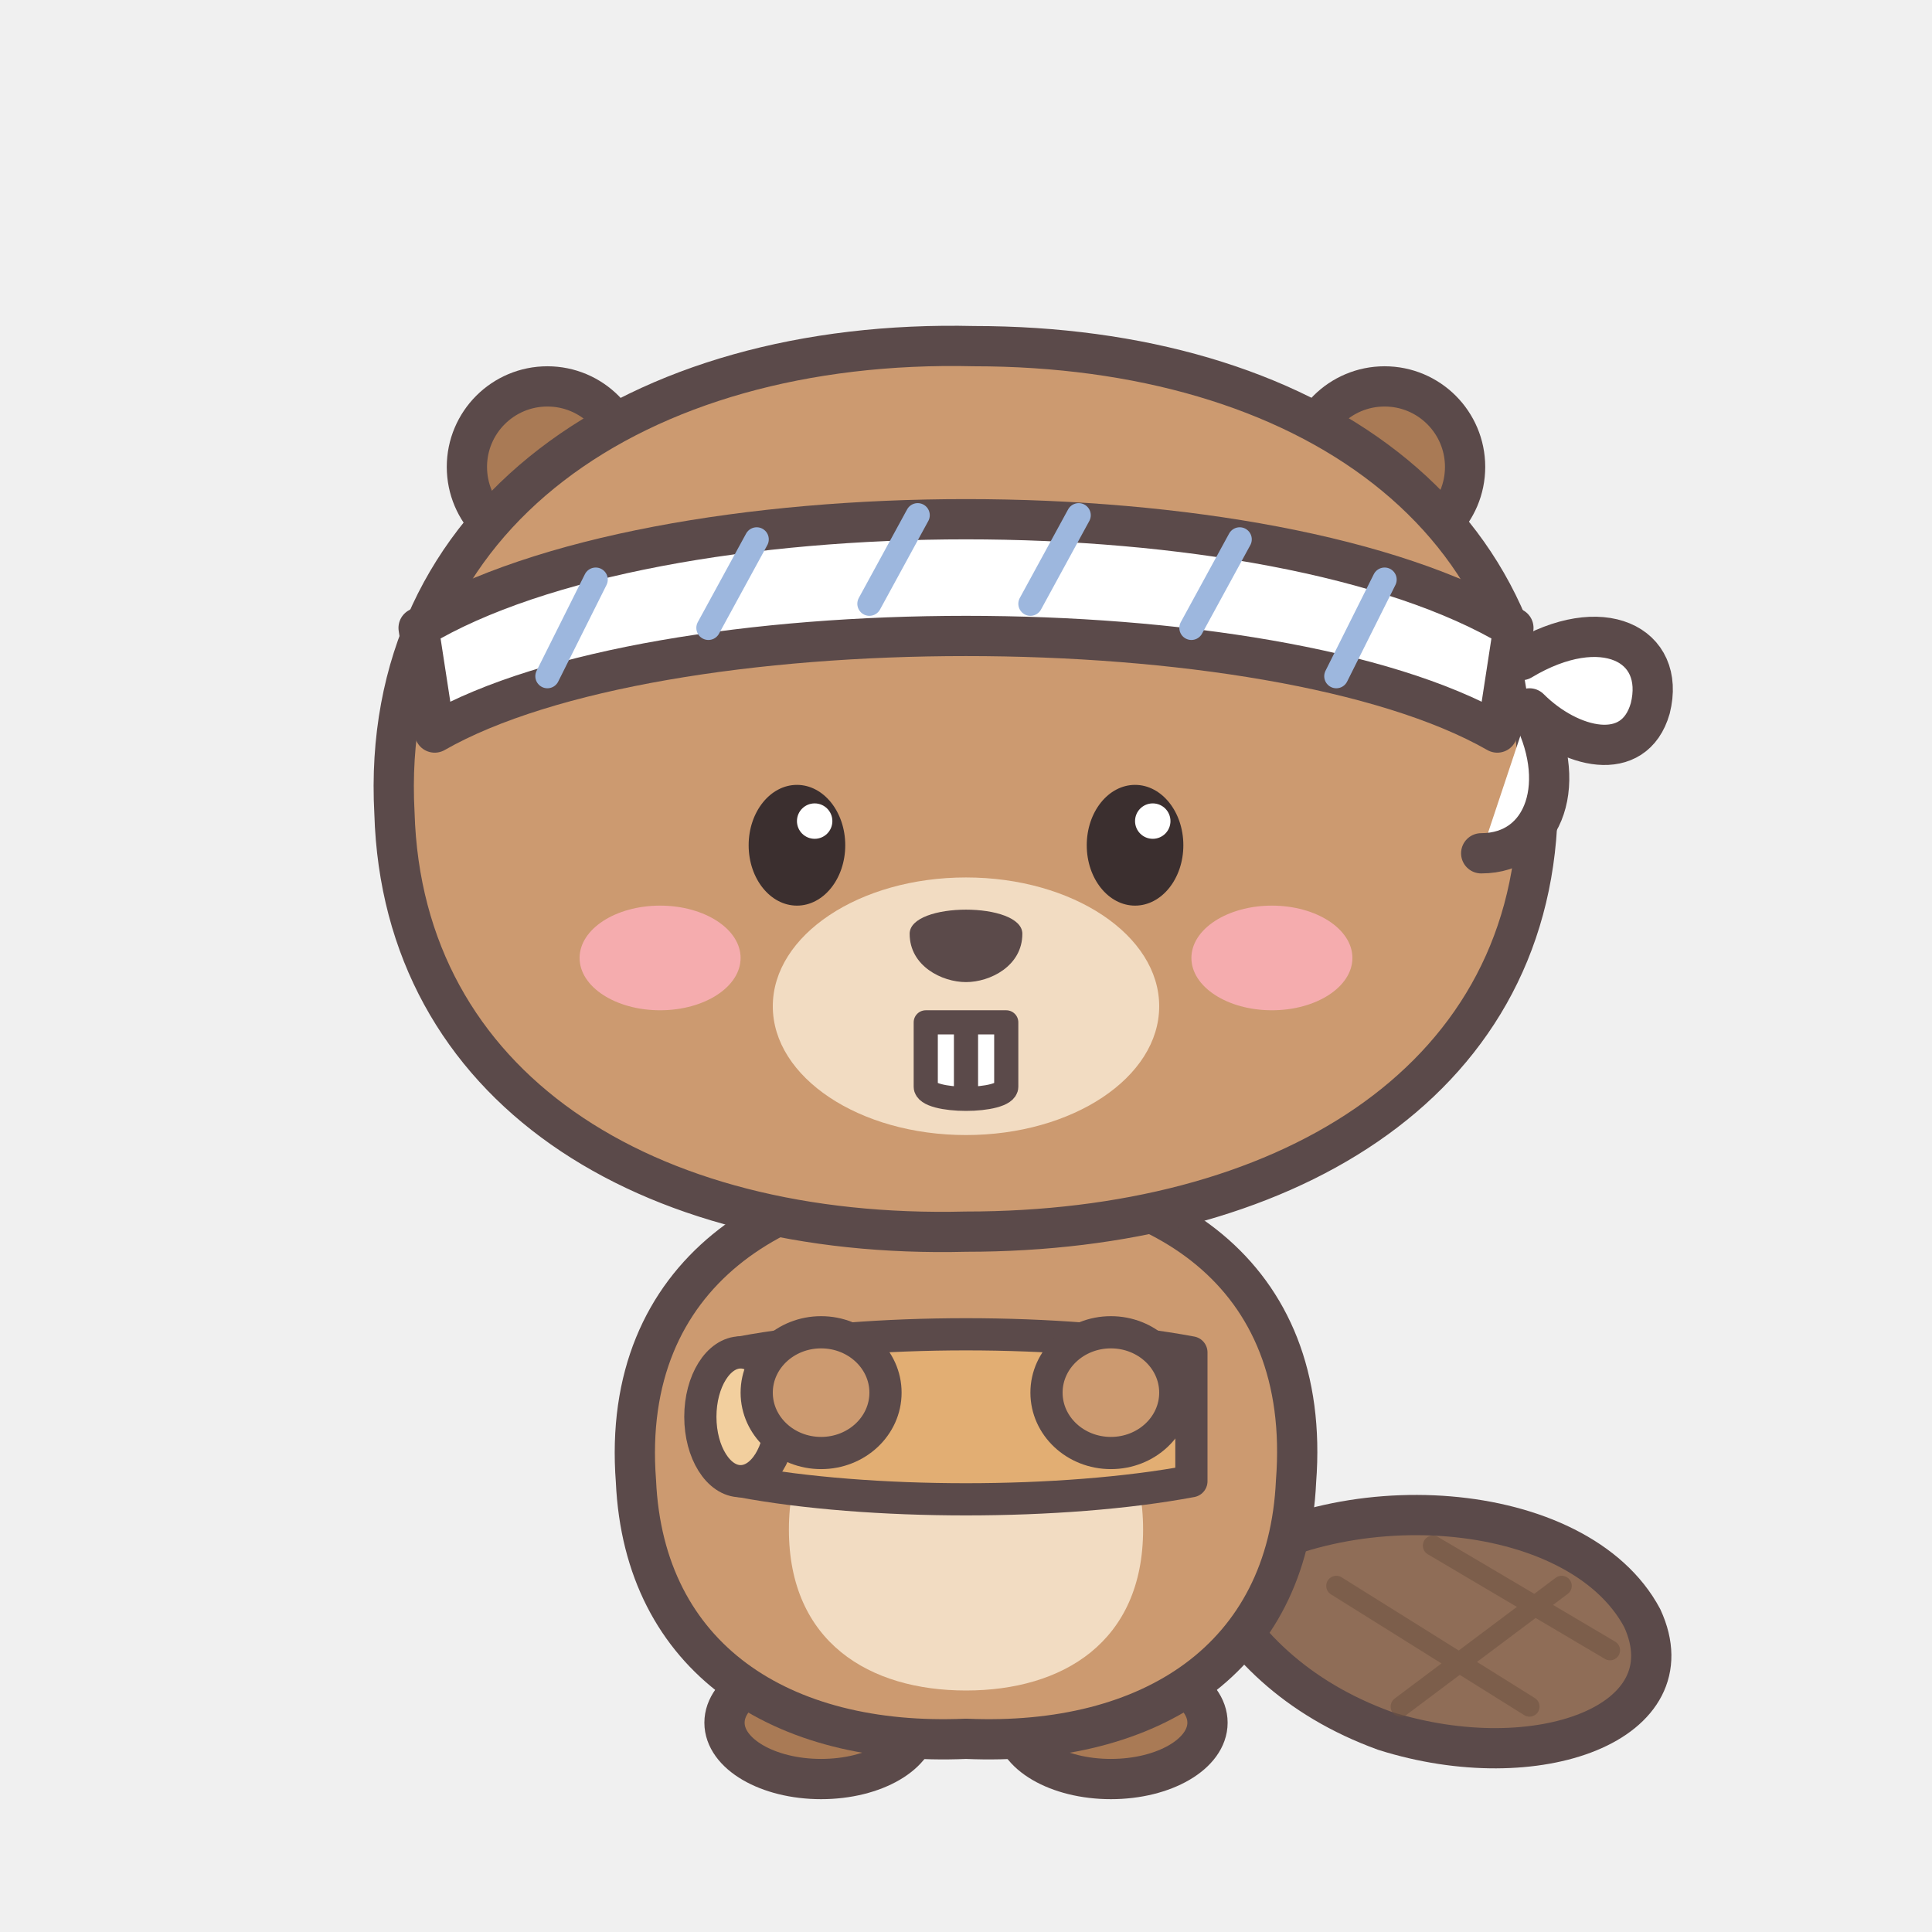
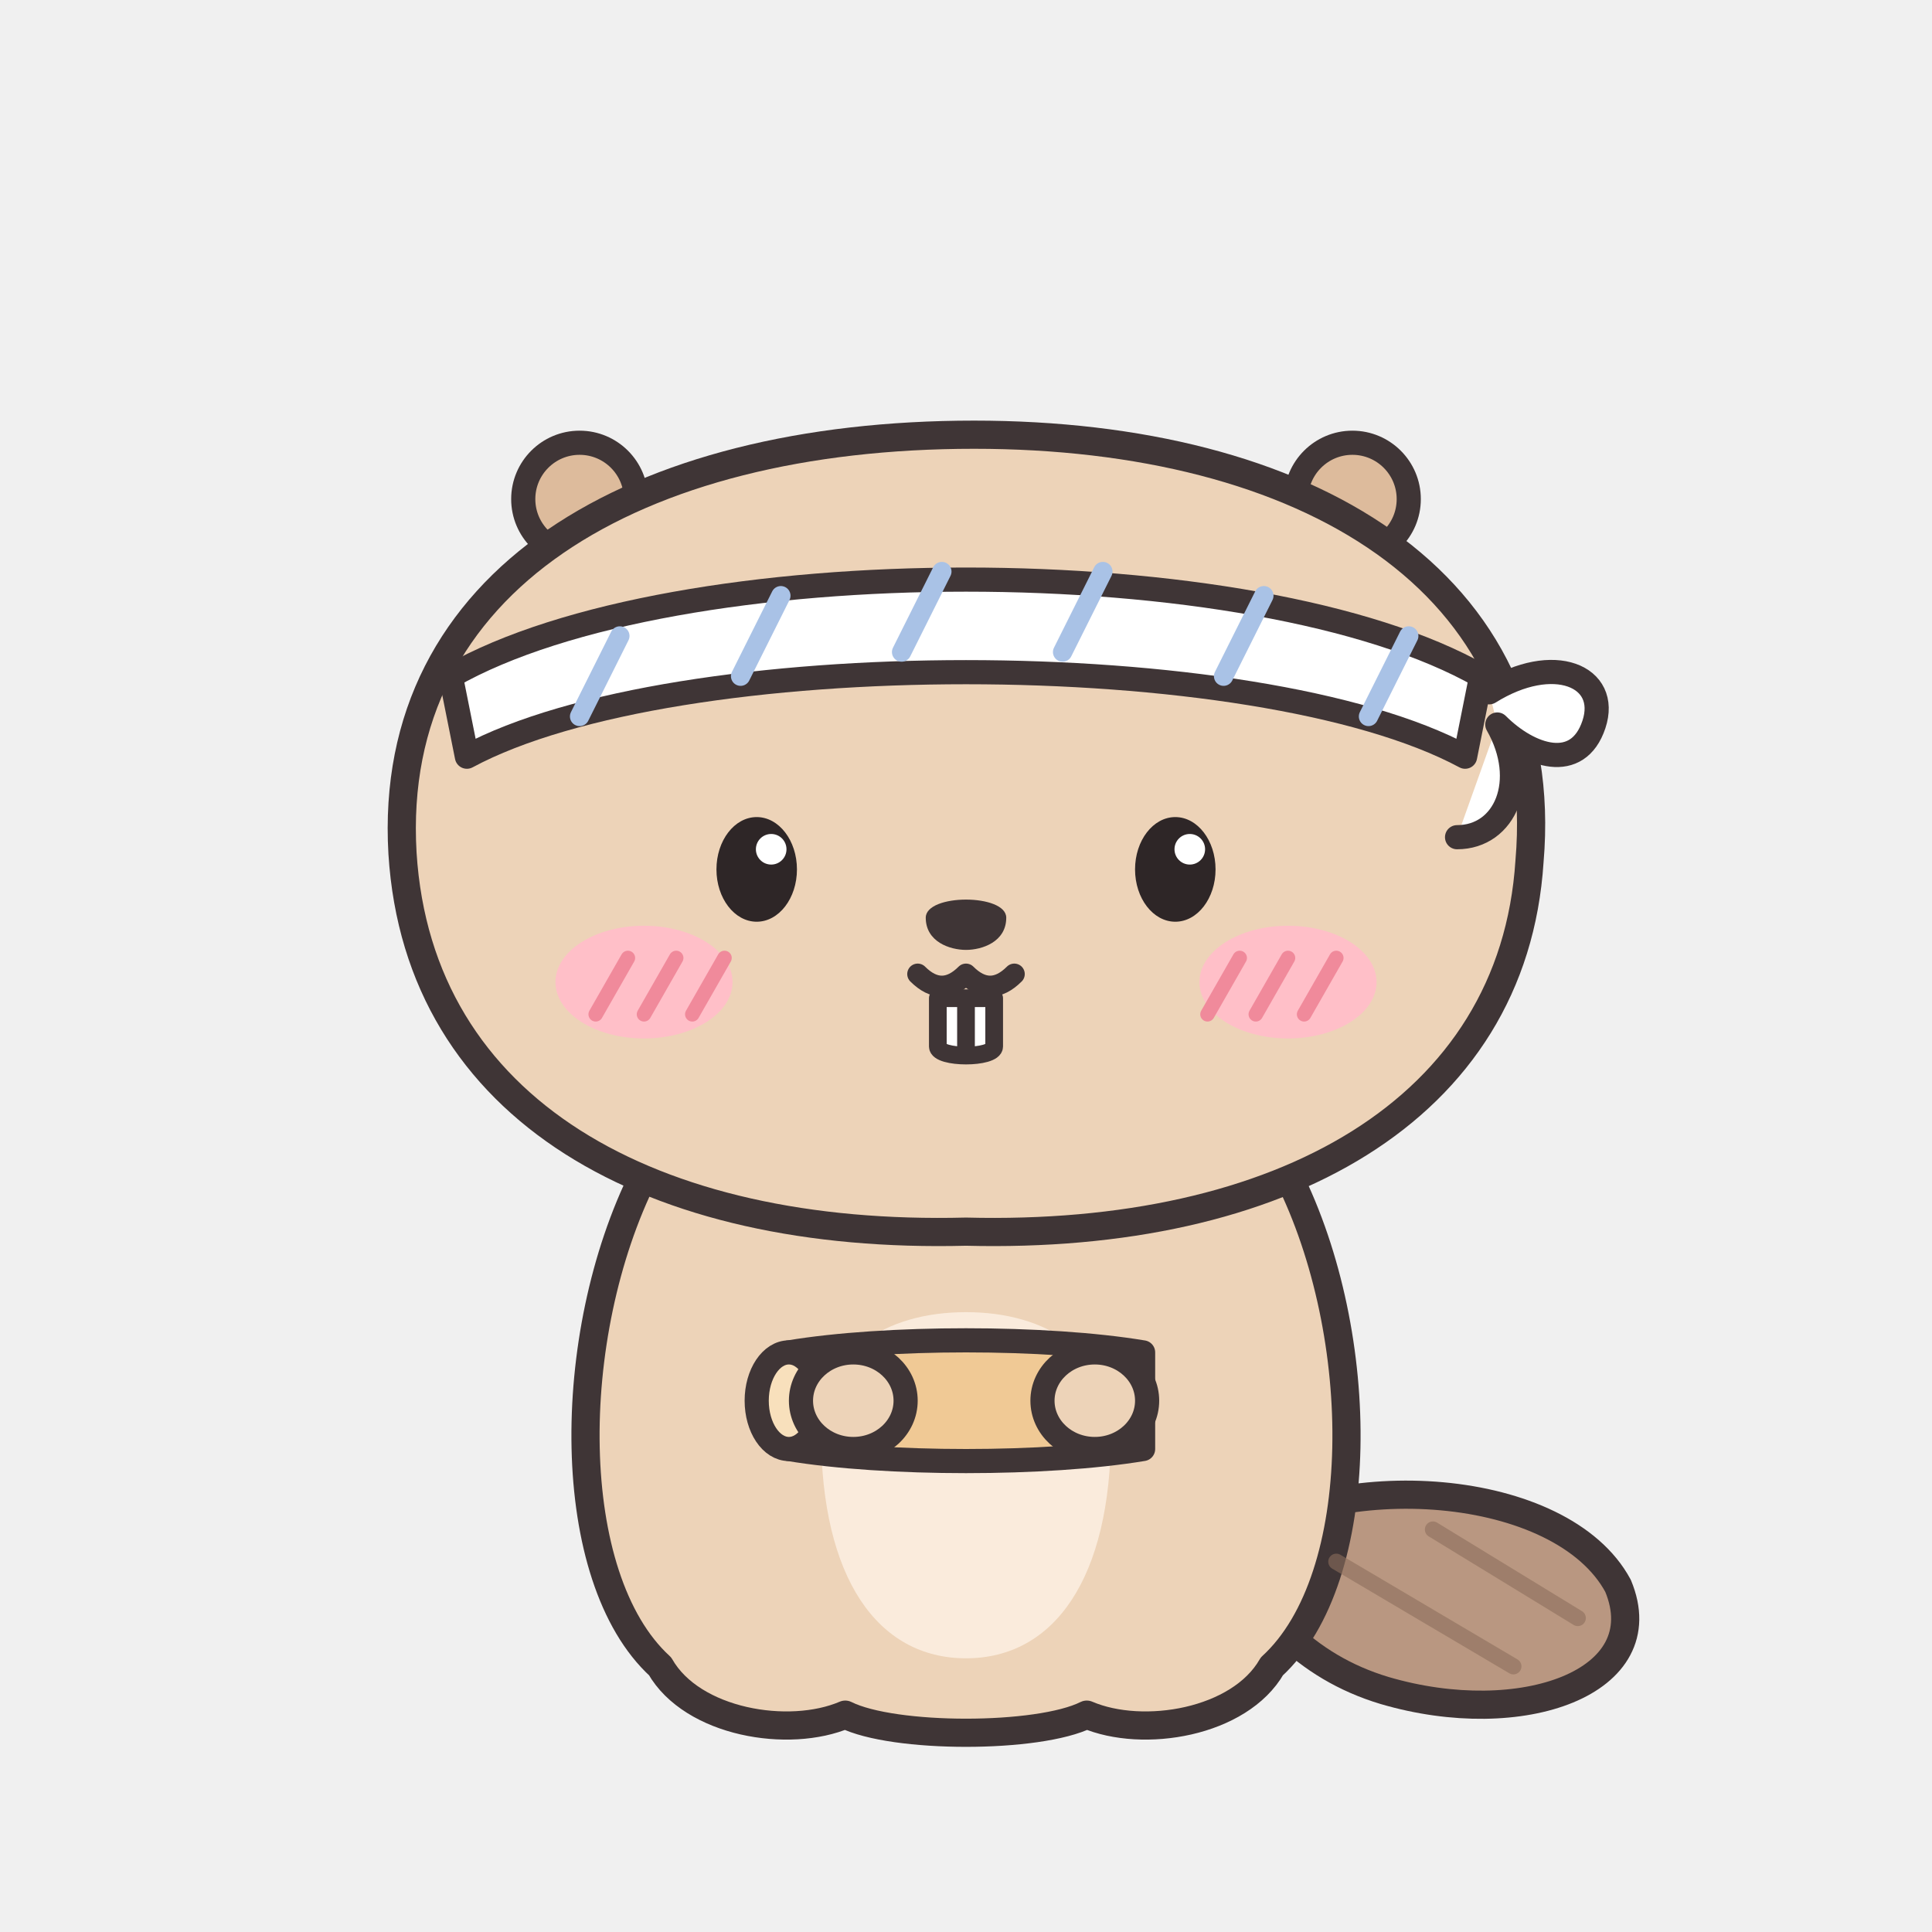
<svg xmlns="http://www.w3.org/2000/svg" viewBox="0 0 240 240">
-   <g stroke="#5B4A4A" stroke-width="5" stroke-linecap="round" stroke-linejoin="round">
-     <path d="M150 196 C166 184 196 186 204 201 C210 214 191 221 172 215 C161 211 154 204 150 196 Z" fill="#8F6D57" />
-     <ellipse cx="102" cy="214" rx="12" ry="7" fill="#A97A55" />
-     <ellipse cx="138" cy="214" rx="12" ry="7" fill="#A97A55" />
-     <path d="M79 184 C77 158 97 146 120 146 C144 146 163 158 161 184 C160 206 143 217 120 216 C97 217 80 206 79 184 Z" fill="#CC9A70" />
-     <path d="M98 190 C98 176 108 170 120 170 C132 170 142 176 142 190 C142 204 132 210 120 210 C108 210 98 204 98 190 Z" fill="#F2DCC2" stroke="none" />
-     <path d="M92 168 C108 165 132 165 148 168 L148 184 C132 187 108 187 92 184 Z" fill="#E2AE73" stroke-width="4" />
-     <ellipse cx="92" cy="176" rx="5" ry="8" fill="#F2CF9E" stroke-width="4" />
-     <ellipse cx="102" cy="173" rx="8" ry="7.5" fill="#CC9A70" stroke-width="4" />
-     <ellipse cx="138" cy="173" rx="8" ry="7.5" fill="#CC9A70" stroke-width="4" />
-     <circle cx="68" cy="58" r="10" fill="#A97A55" />
-     <circle cx="172" cy="58" r="10" fill="#A97A55" />
-     <path d="M49 101 C47 64 79 42 121 43 C162 43 193 64 191 101 C190 135 159 153 120 153 C80 154 50 135 49 101 Z" fill="#CC9A70" />
-     <path d="M52 78 C82 60 158 60 188 78 L186 91 C158 75 82 75 54 91 Z" fill="#FFFFFF" />
-     <path d="M189 82 C199 76 207 80 205 88 C203 95 195 93 190 88 M190 88 C195 97 192 106 184 106" fill="#FFFFFF" />
+   <g stroke="#3F3536" stroke-width="3.5" stroke-linecap="round" stroke-linejoin="round">
+     <path d="M152 192 C166 182 194 184 201 197 C206 209 189 215 172 210 C162 207 156 200 152 192 Z" fill="#B99781" />
+     <path d="M80 146 C70 166 70 196 82 207 C86 214 98 216 105 213 C111 216 129 216 135 213 C142 216 154 214 158 207 C170 196 170 166 160 146 Z" fill="#EDD3B8" />
+     <path d="M102 178 C102 168 110 163 120 163 C130 163 138 168 138 178 C138 196 131 206 120 206 C109 206 102 196 102 178 Z" fill="#FAEBDC" stroke="none" />
+     <path d="M98 168 C110 166 130 166 142 168 L142 180 C130 182 110 182 98 180 Z" fill="#F0C995" stroke-width="3" />
+     <ellipse cx="98" cy="174" rx="4" ry="6" fill="#F8E0BC" stroke-width="3" />
+     <ellipse cx="106" cy="174" rx="6.5" ry="6" fill="#EDD3B8" stroke-width="3" />
+     <ellipse cx="136" cy="174" rx="6.5" ry="6" fill="#EDD3B8" stroke-width="3" />
+     <circle cx="72" cy="62" r="7" fill="#DDBB9C" stroke-width="3" />
+     <circle cx="168" cy="62" r="7" fill="#DDBB9C" stroke-width="3" />
+     <path d="M50 106 C48 72 79 54 121 54 C162 54 193 72 190 107 C188 138 159 154 120 153 C81 154 52 138 50 106 Z" fill="#EDD3B8" />
+     <path d="M56 84 C84 68 156 68 184 84 L182 94 C156 80 84 80 58 94 Z" fill="#FFFFFF" stroke-width="3" />
+     <path d="M185 86 C193 81 200 84 198 90 C196 96 190 94 186 90 M186 90 C190 97 187 104 181 104" fill="#FFFFFF" stroke-width="3" />
  </g>
-   <g fill="none" stroke="#9DB7DE" stroke-width="3" stroke-linecap="round">
-     <path d="M68 84 L74 72 M88 78 L94 67 M108 75 L114 64 M128 75 L134 64 M148 78 L154 67 M166 84 L172 72" />
+   <g fill="none" stroke="#A9C2E6" stroke-width="2.4" stroke-linecap="round">
+     <path d="M72 89 L77 79 M92 84 L97 74 M112 81 L117 71 M132 81 L137 71 M152 84 L157 74 M170 89 L175 79" />
  </g>
-   <g fill="none" stroke="#6E5241" stroke-width="2.5" stroke-linecap="round" opacity="0.55">
-     <path d="M166 197 L190 212 M178 192 L200 205 M174 212 L194 197" />
+   <g fill="none" stroke="#8C6E5B" stroke-width="2" stroke-linecap="round" opacity="0.6">
+     <path d="M166 194 L188 207 M178 190 L196 201" />
  </g>
-   <ellipse cx="120" cy="125" rx="24" ry="16" fill="#F2DCC2" />
  <g stroke="none">
-     <ellipse cx="82" cy="119" rx="10" ry="6.5" fill="#FFB0BE" opacity="0.8" />
-     <ellipse cx="158" cy="119" rx="10" ry="6.5" fill="#FFB0BE" opacity="0.8" />
-     <ellipse cx="99" cy="105" rx="6" ry="7.5" fill="#3B2F2F" />
-     <ellipse cx="141" cy="105" rx="6" ry="7.5" fill="#3B2F2F" />
-     <circle cx="101.2" cy="102" r="2.2" fill="#FFFFFF" />
-     <circle cx="143.2" cy="102" r="2.2" fill="#FFFFFF" />
-     <path d="M113 116 C113 112 127 112 127 116 C127 120 123 122 120 122 C117 122 113 120 113 116 Z" fill="#5B4A4A" />
+     <ellipse cx="80" cy="122" rx="11" ry="7" fill="#FFBFC8" />
+     <ellipse cx="160" cy="122" rx="11" ry="7" fill="#FFBFC8" />
+     <ellipse cx="94" cy="108" rx="5" ry="6.5" fill="#2E2627" />
+     <ellipse cx="146" cy="108" rx="5" ry="6.5" fill="#2E2627" />
+     <circle cx="95.8" cy="105.5" r="1.9" fill="#FFFFFF" />
+     <circle cx="147.8" cy="105.5" r="1.9" fill="#FFFFFF" />
+     <path d="M115 114 C115 111 125 111 125 114 C125 117 122 118 120 118 C118 118 115 117 115 114 Z" fill="#3F3536" />
  </g>
-   <path d="M115 127 L125 127 L125 135 C125 137 115 137 115 135 Z M120 127 L120 136" fill="#FFFFFF" stroke="#5B4A4A" stroke-width="3" stroke-linejoin="round" />
+   <g fill="none" stroke="#3F3536" stroke-linecap="round" stroke-linejoin="round">
+     <path d="M114 121 Q117 124 120 121 Q123 124 126 121" stroke-width="2.6" />
+     <path d="M116.5 124 L123.5 124 L123.5 130 C123.5 131.5 116.5 131.5 116.5 130 Z M120 124 L120 131" fill="#FFFFFF" stroke-width="2.2" />
+     <path d="M74 126 L78 119 M80 126 L84 119 M86 126 L90 119 M150 126 L154 119 M156 126 L160 119 M162 126 L166 119" stroke="#F08A9B" stroke-width="1.8" />
+   </g>
</svg>
